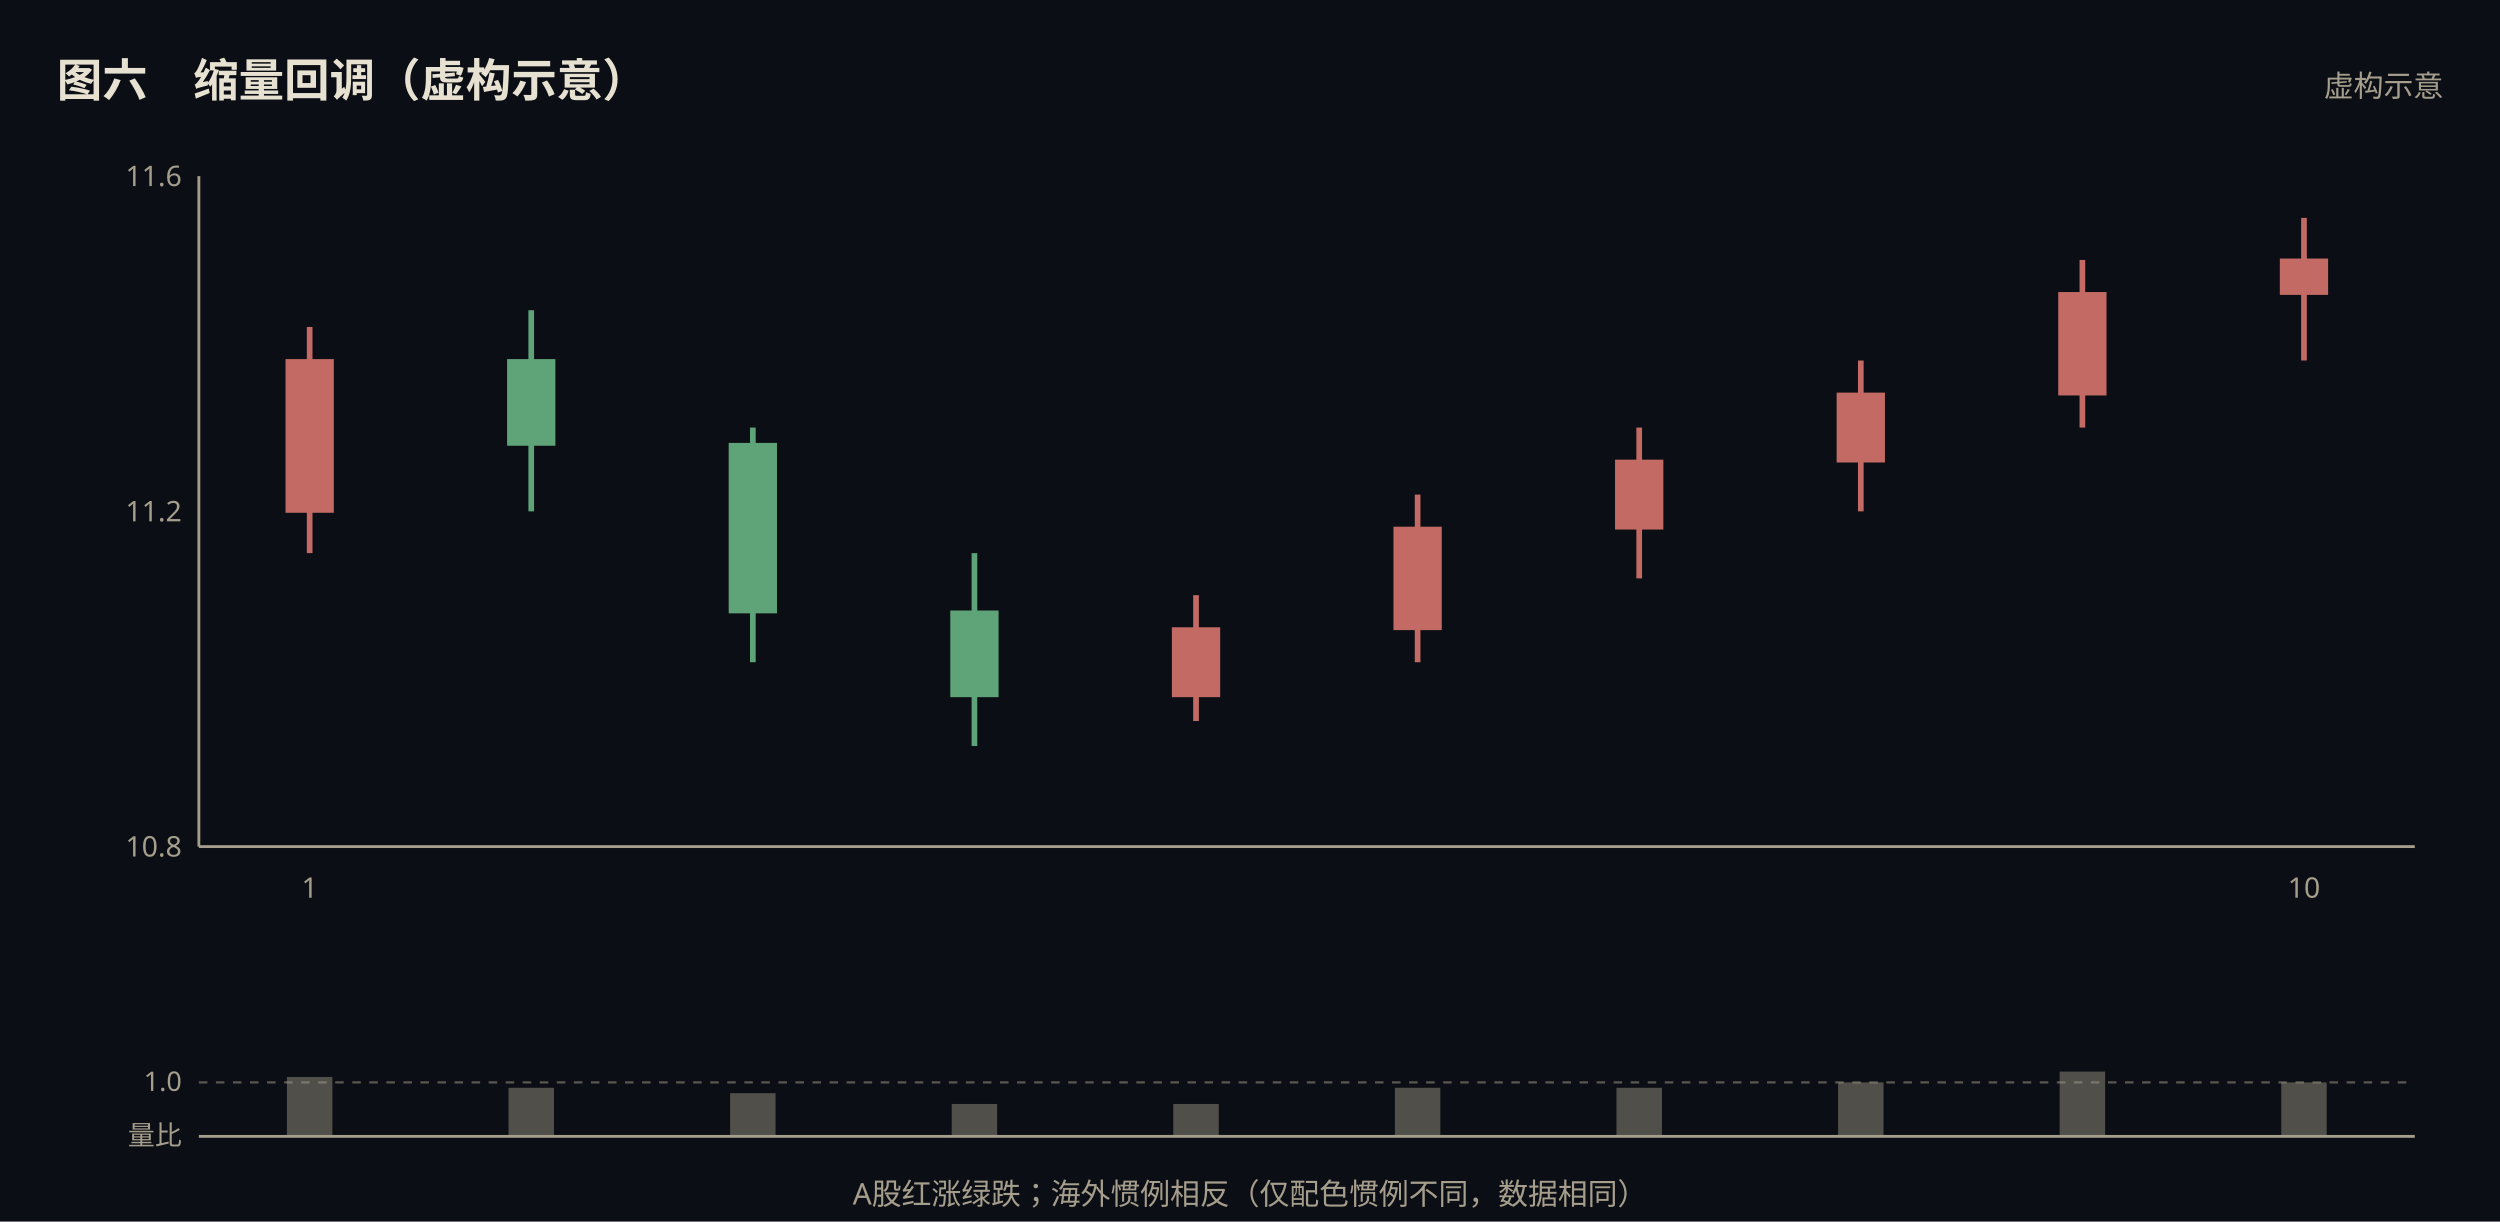
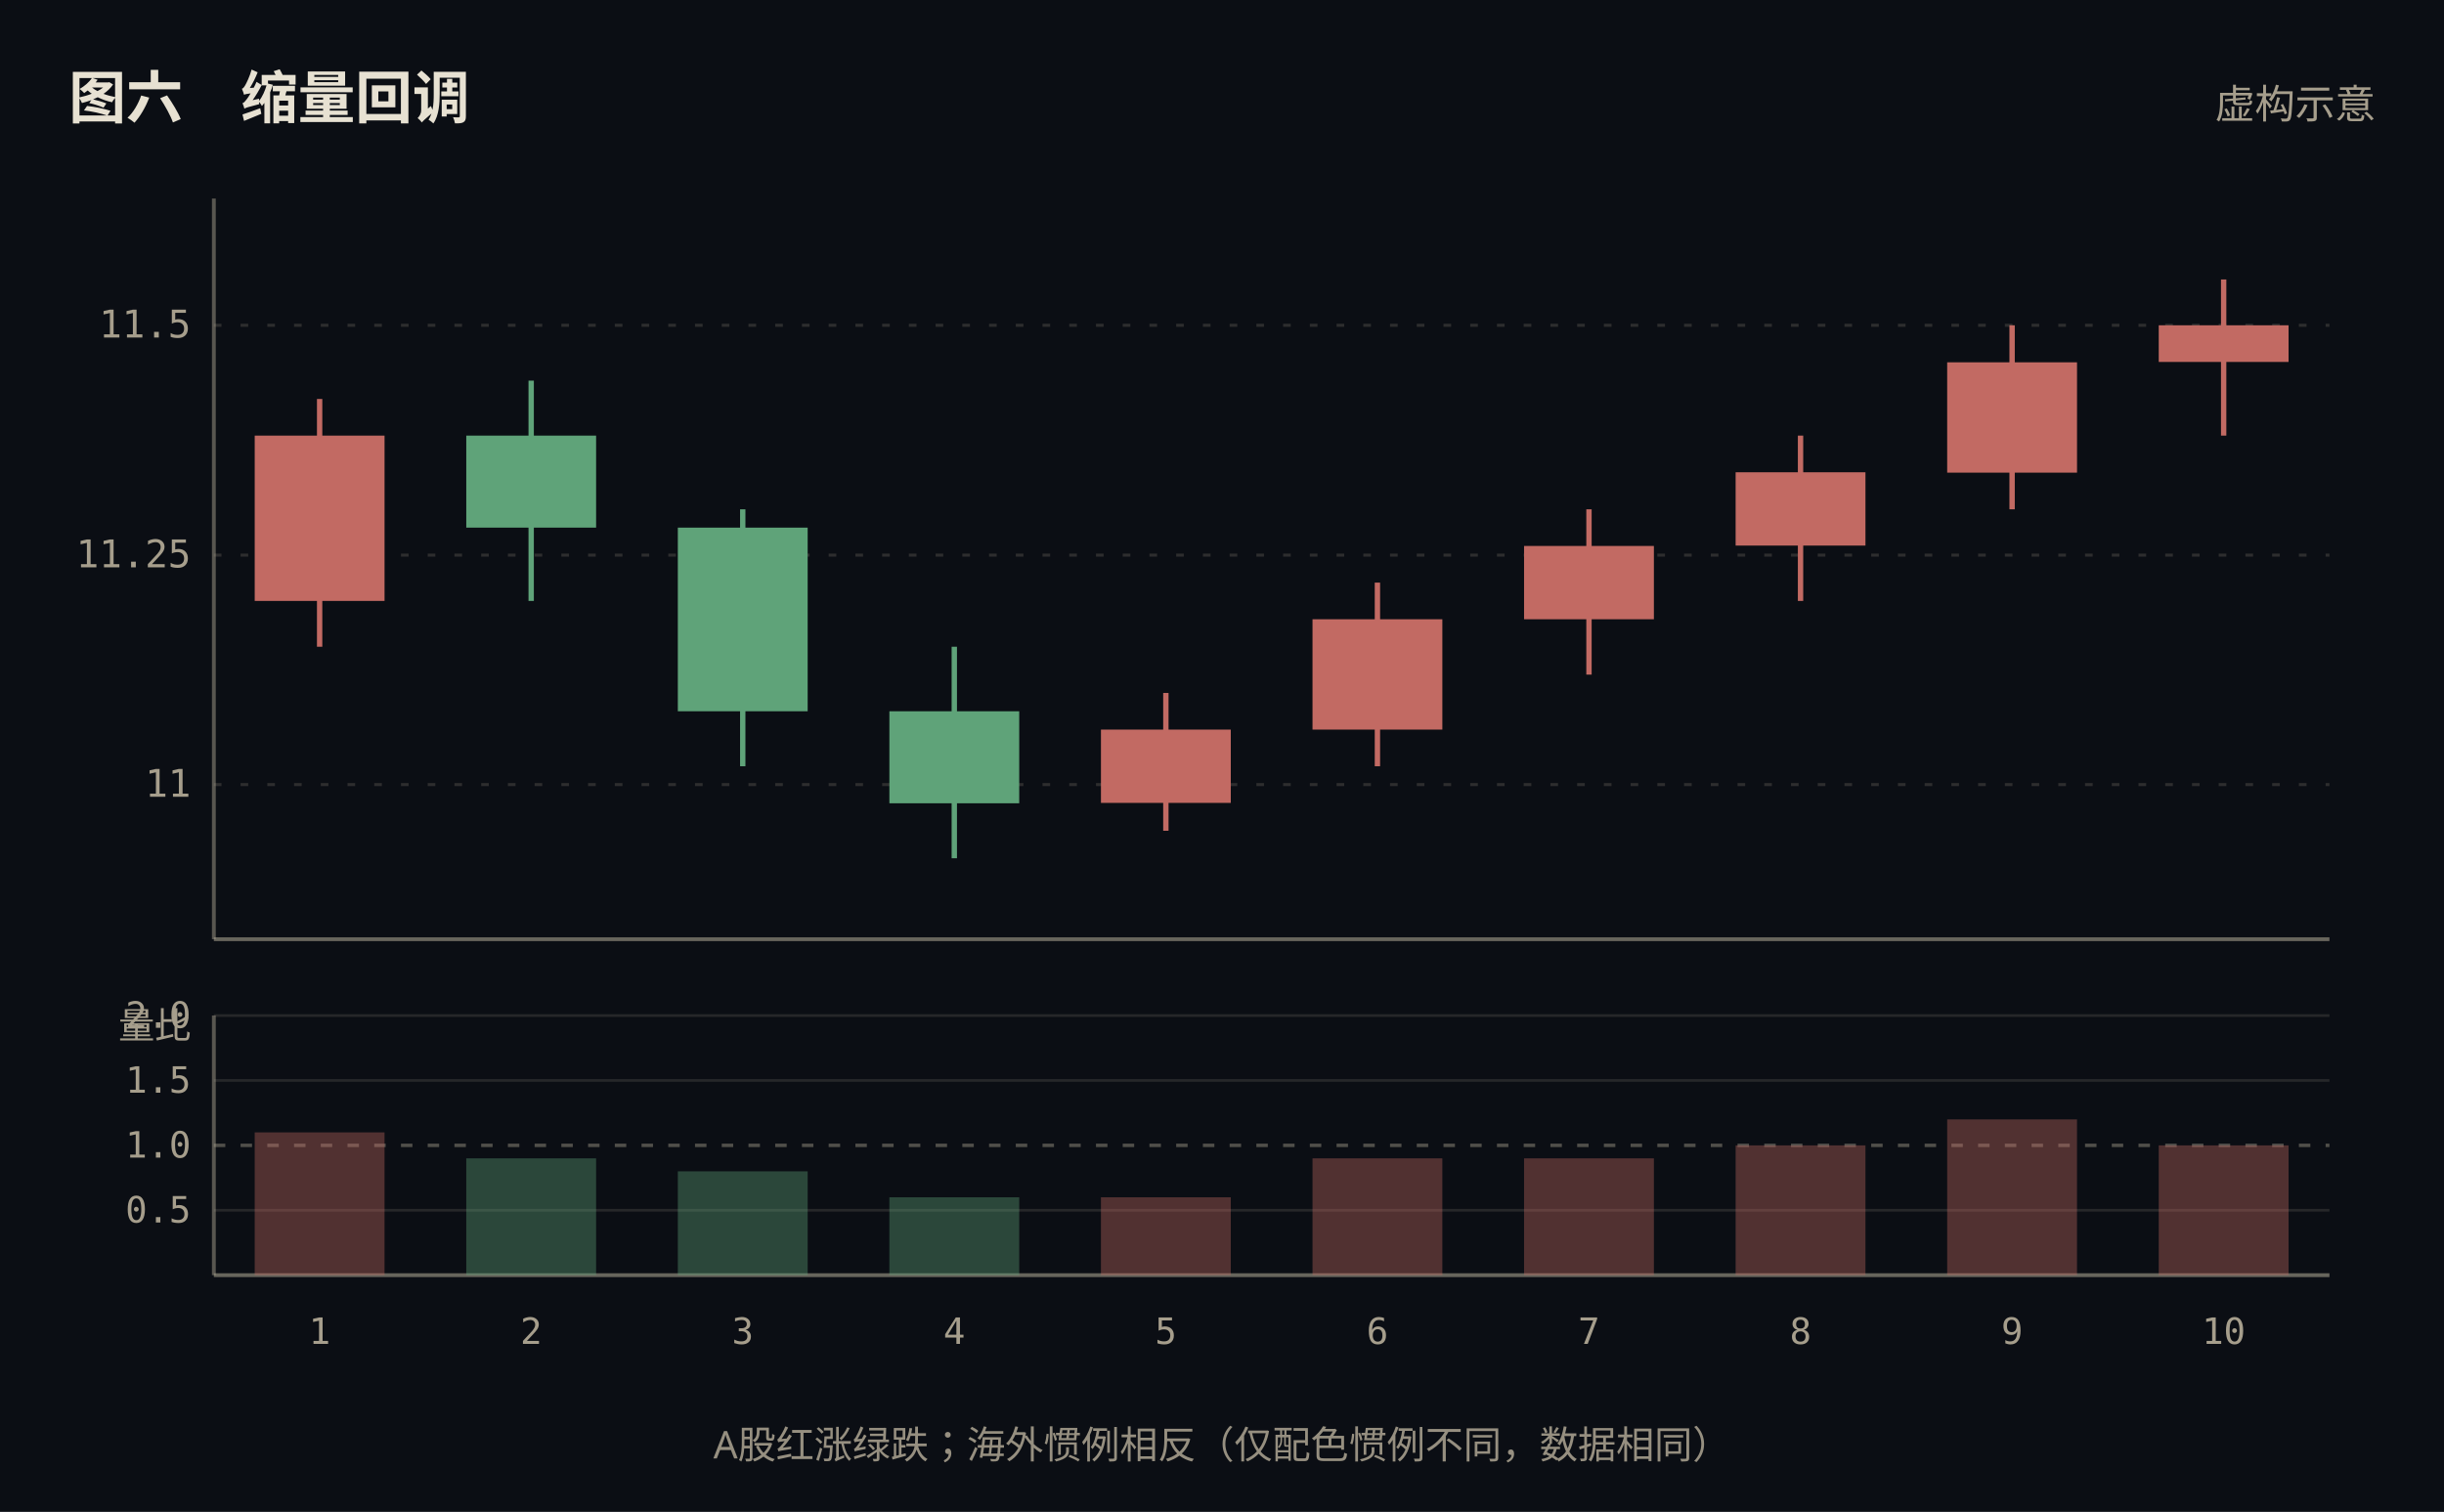
- <svg xmlns="http://www.w3.org/2000/svg" viewBox="0 0 880 430" font-family="'Noto Sans SC','Microsoft YaHei',sans-serif">
-   <rect width="880" height="430" fill="var(--fig-canvas, #0B0E14)" />
-   <text x="20" y="34" font-size="16" font-weight="600" fill="var(--fig-ink, #E7E1D2)">图六　缩量回调（虚构示意）</text>
-   <text x="860" y="34" text-anchor="end" font-size="10.5" fill="var(--fig-ink-sub, #A69E8C)">虚构示意</text>
-   <line x1="70" y1="62" x2="70" y2="298" stroke="var(--fig-ink-sub, #A69E8C)" stroke-width="1" />
-   <line x1="70" y1="298" x2="850" y2="298" stroke="var(--fig-ink-sub, #A69E8C)" stroke-width="1" />
-   <text x="64" y="301.5" text-anchor="end" font-size="10" fill="var(--fig-ink-sub, #A69E8C)">10.8</text>
-   <text x="64" y="183.5" text-anchor="end" font-size="10" fill="var(--fig-ink-sub, #A69E8C)">11.2</text>
-   <text x="64" y="65.5" text-anchor="end" font-size="10" fill="var(--fig-ink-sub, #A69E8C)">11.6</text>
-   <text x="109" y="316" text-anchor="middle" font-size="10" fill="var(--fig-ink-sub, #A69E8C)">1</text>
-   <text x="811" y="316" text-anchor="middle" font-size="10" fill="var(--fig-ink-sub, #A69E8C)">10</text>
-   <line x1="70" y1="400" x2="850" y2="400" stroke="var(--fig-ink-sub, #A69E8C)" stroke-width="1" />
-   <line x1="70" y1="381" x2="850" y2="381" stroke="var(--fig-ink-sub, #A69E8C)" stroke-width="0.8" stroke-dasharray="3 3" stroke-opacity="0.5" />
-   <text x="64" y="384" text-anchor="end" font-size="9.5" fill="var(--fig-ink-sub, #A69E8C)">1.0</text>
-   <text x="64" y="403" text-anchor="end" font-size="9.5" fill="var(--fig-ink-sub, #A69E8C)">量比</text>
+ <svg xmlns="http://www.w3.org/2000/svg" viewBox="0 0 640 396" font-family="'Noto Sans SC','Microsoft YaHei',sans-serif">
+   <rect width="640" height="396" fill="var(--fig-canvas, #0B0E14)" />
+   <text x="18" y="31" font-size="15" font-weight="600" fill="var(--fig-ink, #E7E1D2)">图六　缩量回调</text>
+   <text x="622" y="31" text-anchor="end" font-size="10.5" fill="var(--fig-ink-sub, #A69E8C)">虚构示意</text>
+   <line x1="56" y1="205.5" x2="610" y2="205.5" stroke="var(--fig-ink-sub, #A69E8C)" stroke-width="0.8" stroke-dasharray="2 5" stroke-opacity="0.22" />
+   <text x="50" y="208.7" text-anchor="end" font-size="10" font-family="'JetBrains Mono','Cascadia Mono',Consolas,monospace" fill="var(--fig-ink-sub, #A69E8C)">11</text>
+   <line x1="56" y1="145.4" x2="610" y2="145.4" stroke="var(--fig-ink-sub, #A69E8C)" stroke-width="0.8" stroke-dasharray="2 5" stroke-opacity="0.22" />
+   <text x="50" y="148.6" text-anchor="end" font-size="10" font-family="'JetBrains Mono','Cascadia Mono',Consolas,monospace" fill="var(--fig-ink-sub, #A69E8C)">11.25</text>
+   <line x1="56" y1="85.2" x2="610" y2="85.2" stroke="var(--fig-ink-sub, #A69E8C)" stroke-width="0.8" stroke-dasharray="2 5" stroke-opacity="0.22" />
+   <text x="50" y="88.4" text-anchor="end" font-size="10" font-family="'JetBrains Mono','Cascadia Mono',Consolas,monospace" fill="var(--fig-ink-sub, #A69E8C)">11.5</text>
+   <line x1="56" y1="52" x2="56" y2="246" stroke="var(--fig-ink-sub, #A69E8C)" stroke-width="1" stroke-opacity="0.5" />
+   <line x1="56" y1="246" x2="610" y2="246" stroke="var(--fig-ink-sub, #A69E8C)" stroke-width="1" stroke-opacity="0.6" />
+   <line x1="56" y1="266" x2="56" y2="334" stroke="var(--fig-ink-sub, #A69E8C)" stroke-width="1" stroke-opacity="0.5" />
+   <line x1="56" y1="334" x2="610" y2="334" stroke="var(--fig-ink-sub, #A69E8C)" stroke-width="1" stroke-opacity="0.6" />
+   <line x1="56" y1="317.0" x2="610" y2="317.0" stroke="var(--fig-ink-sub, #A69E8C)" stroke-width="0.7" stroke-opacity="0.18" />
+   <text x="50" y="320.2" text-anchor="end" font-size="9.5" font-family="'JetBrains Mono','Cascadia Mono',Consolas,monospace" fill="var(--fig-ink-sub, #A69E8C)">0.5</text>
+   <line x1="56" y1="300.0" x2="610" y2="300.0" stroke="var(--fig-ink-sub, #A69E8C)" stroke-width="0.9" stroke-dasharray="3 4" stroke-opacity="0.45" />
+   <text x="50" y="303.2" text-anchor="end" font-size="9.5" font-family="'JetBrains Mono','Cascadia Mono',Consolas,monospace" fill="var(--fig-ink-sub, #A69E8C)">1.0</text>
+   <line x1="56" y1="283.0" x2="610" y2="283.0" stroke="var(--fig-ink-sub, #A69E8C)" stroke-width="0.7" stroke-opacity="0.18" />
+   <text x="50" y="286.2" text-anchor="end" font-size="9.5" font-family="'JetBrains Mono','Cascadia Mono',Consolas,monospace" fill="var(--fig-ink-sub, #A69E8C)">1.5</text>
+   <line x1="56" y1="266.0" x2="610" y2="266.0" stroke="var(--fig-ink-sub, #A69E8C)" stroke-width="0.7" stroke-opacity="0.18" />
+   <text x="50" y="269.2" text-anchor="end" font-size="9.5" font-family="'JetBrains Mono','Cascadia Mono',Consolas,monospace" fill="var(--fig-ink-sub, #A69E8C)">2.0</text>
+   <text x="50" y="272" text-anchor="end" font-size="9.5" fill="var(--fig-ink-sub, #A69E8C)">量比</text>
  <g data-tip="日1：开11.20 高11.42 低11.15 收11.38 量比1.1">
-     <line x1="109" y1="115.1" x2="109" y2="194.7" stroke="var(--fig-up, #C26A63)" stroke-width="2" />
-     <rect x="101" y="126.9" width="16" height="53.1" fill="var(--fig-up, #C26A63)" stroke="var(--fig-up, #C26A63)" stroke-width="1" />
-     <rect x="101" y="379.1" width="16" height="20.9" fill="var(--fig-ink-sub, #A69E8C)" fill-opacity="0.45" />
-     <rect x="99" y="115.1" width="20" height="79.6" fill="transparent" />
+     <line x1="83.7" y1="104.5" x2="83.7" y2="169.4" stroke="var(--fig-up, #C26A63)" stroke-width="1.4" />
+     <rect x="66.7" y="114.1" width="34" height="43.3" fill="var(--fig-up, #C26A63)" />
+     <rect x="66.7" y="296.6" width="34" height="37.4" fill="var(--fig-up, #C26A63)" fill-opacity="0.38" />
+     <rect x="56.0" y="101.5" width="55.4" height="71.0" fill="transparent" />
  </g>
+   <text x="83.7" y="352" text-anchor="middle" font-size="9.5" font-family="'JetBrains Mono','Cascadia Mono',Consolas,monospace" fill="var(--fig-ink-sub, #A69E8C)">1</text>
  <g data-tip="日2：开11.38 高11.44 低11.20 收11.28 量比0.9">
-     <line x1="187" y1="109.2" x2="187" y2="180" stroke="var(--fig-down, #5FA379)" stroke-width="2" />
-     <rect x="179" y="126.9" width="16" height="29.5" fill="var(--fig-down, #5FA379)" stroke="var(--fig-down, #5FA379)" stroke-width="1" />
-     <rect x="179" y="382.9" width="16" height="17.1" fill="var(--fig-ink-sub, #A69E8C)" fill-opacity="0.45" />
-     <rect x="177" y="109.2" width="20" height="70.8" fill="transparent" />
+     <line x1="139.1" y1="99.7" x2="139.1" y2="157.4" stroke="var(--fig-down, #5FA379)" stroke-width="1.4" />
+     <rect x="122.1" y="114.1" width="34" height="24.1" fill="var(--fig-down, #5FA379)" />
+     <rect x="122.1" y="303.4" width="34" height="30.6" fill="var(--fig-down, #5FA379)" fill-opacity="0.38" />
+     <rect x="111.4" y="96.7" width="55.4" height="63.7" fill="transparent" />
  </g>
+   <text x="139.1" y="352" text-anchor="middle" font-size="9.5" font-family="'JetBrains Mono','Cascadia Mono',Consolas,monospace" fill="var(--fig-ink-sub, #A69E8C)">2</text>
  <g data-tip="日3：开11.28 高11.30 低11.02 收11.08 量比0.8">
-     <line x1="265" y1="150.5" x2="265" y2="233.1" stroke="var(--fig-down, #5FA379)" stroke-width="2" />
-     <rect x="257" y="156.4" width="16" height="59" fill="var(--fig-down, #5FA379)" stroke="var(--fig-down, #5FA379)" stroke-width="1" />
-     <rect x="257" y="384.8" width="16" height="15.2" fill="var(--fig-ink-sub, #A69E8C)" fill-opacity="0.45" />
-     <rect x="255" y="150.5" width="20" height="82.6" fill="transparent" />
+     <line x1="194.5" y1="133.4" x2="194.5" y2="200.7" stroke="var(--fig-down, #5FA379)" stroke-width="1.4" />
+     <rect x="177.5" y="138.2" width="34" height="48.1" fill="var(--fig-down, #5FA379)" />
+     <rect x="177.5" y="306.8" width="34" height="27.2" fill="var(--fig-down, #5FA379)" fill-opacity="0.38" />
+     <rect x="166.8" y="130.4" width="55.4" height="73.4" fill="transparent" />
  </g>
+   <text x="194.5" y="352" text-anchor="middle" font-size="9.5" font-family="'JetBrains Mono','Cascadia Mono',Consolas,monospace" fill="var(--fig-ink-sub, #A69E8C)">3</text>
  <g data-tip="日4：开11.08 高11.15 低10.92 收10.98 量比0.6">
-     <line x1="343" y1="194.7" x2="343" y2="262.6" stroke="var(--fig-down, #5FA379)" stroke-width="2" />
-     <rect x="335" y="215.4" width="16" height="29.5" fill="var(--fig-down, #5FA379)" stroke="var(--fig-down, #5FA379)" stroke-width="1" />
-     <rect x="335" y="388.6" width="16" height="11.4" fill="var(--fig-ink-sub, #A69E8C)" fill-opacity="0.45" />
-     <rect x="333" y="194.7" width="20" height="67.9" fill="transparent" />
+     <line x1="249.9" y1="169.4" x2="249.9" y2="224.8" stroke="var(--fig-down, #5FA379)" stroke-width="1.4" />
+     <rect x="232.9" y="186.3" width="34" height="24.1" fill="var(--fig-down, #5FA379)" />
+     <rect x="232.9" y="313.6" width="34" height="20.4" fill="var(--fig-down, #5FA379)" fill-opacity="0.38" />
+     <rect x="222.2" y="166.4" width="55.4" height="61.3" fill="transparent" />
  </g>
+   <text x="249.9" y="352" text-anchor="middle" font-size="9.5" font-family="'JetBrains Mono','Cascadia Mono',Consolas,monospace" fill="var(--fig-ink-sub, #A69E8C)">4</text>
  <g data-tip="日5：开10.98 高11.10 低10.95 收11.06 量比0.6">
-     <line x1="421" y1="209.5" x2="421" y2="253.8" stroke="var(--fig-up, #C26A63)" stroke-width="2" />
-     <rect x="413" y="221.3" width="16" height="23.6" fill="var(--fig-up, #C26A63)" stroke="var(--fig-up, #C26A63)" stroke-width="1" />
-     <rect x="413" y="388.6" width="16" height="11.4" fill="var(--fig-ink-sub, #A69E8C)" fill-opacity="0.45" />
-     <rect x="411" y="209.5" width="20" height="44.3" fill="transparent" />
+     <line x1="305.3" y1="181.5" x2="305.3" y2="217.6" stroke="var(--fig-up, #C26A63)" stroke-width="1.4" />
+     <rect x="288.3" y="191.1" width="34" height="19.2" fill="var(--fig-up, #C26A63)" />
+     <rect x="288.3" y="313.6" width="34" height="20.4" fill="var(--fig-up, #C26A63)" fill-opacity="0.38" />
+     <rect x="277.6" y="178.5" width="55.4" height="42.1" fill="transparent" />
  </g>
+   <text x="305.3" y="352" text-anchor="middle" font-size="9.5" font-family="'JetBrains Mono','Cascadia Mono',Consolas,monospace" fill="var(--fig-ink-sub, #A69E8C)">5</text>
  <g data-tip="日6：开11.06 高11.22 低11.02 收11.18 量比0.9">
-     <line x1="499" y1="174.1" x2="499" y2="233.1" stroke="var(--fig-up, #C26A63)" stroke-width="2" />
-     <rect x="491" y="185.9" width="16" height="35.4" fill="var(--fig-up, #C26A63)" stroke="var(--fig-up, #C26A63)" stroke-width="1" />
-     <rect x="491" y="382.9" width="16" height="17.1" fill="var(--fig-ink-sub, #A69E8C)" fill-opacity="0.45" />
-     <rect x="489" y="174.1" width="20" height="59" fill="transparent" />
+     <line x1="360.7" y1="152.6" x2="360.7" y2="200.7" stroke="var(--fig-up, #C26A63)" stroke-width="1.4" />
+     <rect x="343.7" y="162.2" width="34" height="28.9" fill="var(--fig-up, #C26A63)" />
+     <rect x="343.7" y="303.4" width="34" height="30.6" fill="var(--fig-up, #C26A63)" fill-opacity="0.38" />
+     <rect x="333.0" y="149.6" width="55.4" height="54.1" fill="transparent" />
  </g>
+   <text x="360.7" y="352" text-anchor="middle" font-size="9.5" font-family="'JetBrains Mono','Cascadia Mono',Consolas,monospace" fill="var(--fig-ink-sub, #A69E8C)">6</text>
  <g data-tip="日7：开11.18 高11.30 低11.12 收11.26 量比0.9">
-     <line x1="577" y1="150.5" x2="577" y2="203.6" stroke="var(--fig-up, #C26A63)" stroke-width="2" />
-     <rect x="569" y="162.3" width="16" height="23.6" fill="var(--fig-up, #C26A63)" stroke="var(--fig-up, #C26A63)" stroke-width="1" />
-     <rect x="569" y="382.9" width="16" height="17.1" fill="var(--fig-ink-sub, #A69E8C)" fill-opacity="0.45" />
-     <rect x="567" y="150.5" width="20" height="53.1" fill="transparent" />
+     <line x1="416.1" y1="133.4" x2="416.1" y2="176.7" stroke="var(--fig-up, #C26A63)" stroke-width="1.4" />
+     <rect x="399.1" y="143.0" width="34" height="19.2" fill="var(--fig-up, #C26A63)" />
+     <rect x="399.1" y="303.4" width="34" height="30.6" fill="var(--fig-up, #C26A63)" fill-opacity="0.38" />
+     <rect x="388.4" y="130.4" width="55.4" height="49.3" fill="transparent" />
  </g>
+   <text x="416.1" y="352" text-anchor="middle" font-size="9.5" font-family="'JetBrains Mono','Cascadia Mono',Consolas,monospace" fill="var(--fig-ink-sub, #A69E8C)">7</text>
  <g data-tip="日8：开11.26 高11.38 低11.20 收11.34 量比1.0">
-     <line x1="655" y1="126.9" x2="655" y2="180" stroke="var(--fig-up, #C26A63)" stroke-width="2" />
-     <rect x="647" y="138.7" width="16" height="23.6" fill="var(--fig-up, #C26A63)" stroke="var(--fig-up, #C26A63)" stroke-width="1" />
-     <rect x="647" y="381" width="16" height="19" fill="var(--fig-ink-sub, #A69E8C)" fill-opacity="0.45" />
-     <rect x="645" y="126.9" width="20" height="53.1" fill="transparent" />
+     <line x1="471.5" y1="114.1" x2="471.5" y2="157.4" stroke="var(--fig-up, #C26A63)" stroke-width="1.4" />
+     <rect x="454.5" y="123.7" width="34" height="19.2" fill="var(--fig-up, #C26A63)" />
+     <rect x="454.5" y="300.0" width="34" height="34.0" fill="var(--fig-up, #C26A63)" fill-opacity="0.38" />
+     <rect x="443.8" y="111.1" width="55.4" height="49.3" fill="transparent" />
  </g>
+   <text x="471.5" y="352" text-anchor="middle" font-size="9.5" font-family="'JetBrains Mono','Cascadia Mono',Consolas,monospace" fill="var(--fig-ink-sub, #A69E8C)">8</text>
  <g data-tip="日9：开11.34 高11.50 低11.30 收11.46 量比1.2">
-     <line x1="733" y1="91.5" x2="733" y2="150.5" stroke="var(--fig-up, #C26A63)" stroke-width="2" />
-     <rect x="725" y="103.3" width="16" height="35.4" fill="var(--fig-up, #C26A63)" stroke="var(--fig-up, #C26A63)" stroke-width="1" />
-     <rect x="725" y="377.2" width="16" height="22.8" fill="var(--fig-ink-sub, #A69E8C)" fill-opacity="0.45" />
-     <rect x="723" y="91.5" width="20" height="59" fill="transparent" />
+     <line x1="526.9" y1="85.2" x2="526.9" y2="133.4" stroke="var(--fig-up, #C26A63)" stroke-width="1.4" />
+     <rect x="509.9" y="94.9" width="34" height="28.9" fill="var(--fig-up, #C26A63)" />
+     <rect x="509.9" y="293.2" width="34" height="40.8" fill="var(--fig-up, #C26A63)" fill-opacity="0.38" />
+     <rect x="499.2" y="82.2" width="55.4" height="54.1" fill="transparent" />
  </g>
+   <text x="526.9" y="352" text-anchor="middle" font-size="9.5" font-family="'JetBrains Mono','Cascadia Mono',Consolas,monospace" fill="var(--fig-ink-sub, #A69E8C)">9</text>
  <g data-tip="日10：开11.46 高11.55 低11.38 收11.50 量比1.0">
-     <line x1="811" y1="76.7" x2="811" y2="126.9" stroke="var(--fig-up, #C26A63)" stroke-width="2" />
-     <rect x="803" y="91.5" width="16" height="11.8" fill="var(--fig-up, #C26A63)" stroke="var(--fig-up, #C26A63)" stroke-width="1" />
-     <rect x="803" y="381" width="16" height="19" fill="var(--fig-ink-sub, #A69E8C)" fill-opacity="0.45" />
-     <rect x="801" y="76.7" width="20" height="50.2" fill="transparent" />
+     <line x1="582.3" y1="73.2" x2="582.3" y2="114.1" stroke="var(--fig-up, #C26A63)" stroke-width="1.4" />
+     <rect x="565.3" y="85.2" width="34" height="9.6" fill="var(--fig-up, #C26A63)" />
+     <rect x="565.3" y="300.0" width="34" height="34.0" fill="var(--fig-up, #C26A63)" fill-opacity="0.38" />
+     <rect x="554.6" y="70.2" width="55.4" height="46.9" fill="transparent" />
  </g>
-   <text x="440" y="424" text-anchor="middle" font-size="10.5" fill="var(--fig-ink-sub, #A69E8C)">A股红涨绿跌；海外惯例相反（仅配色惯例不同，数据相同）</text>
+   <text x="582.3" y="352" text-anchor="middle" font-size="9.5" font-family="'JetBrains Mono','Cascadia Mono',Consolas,monospace" fill="var(--fig-ink-sub, #A69E8C)">10</text>
+   <text x="320" y="382" text-anchor="middle" font-size="10" fill="var(--fig-ink-sub, #A69E8C)" fill-opacity="0.9">A股红涨绿跌；海外惯例相反（仅配色惯例不同，数据相同）</text>
</svg>
